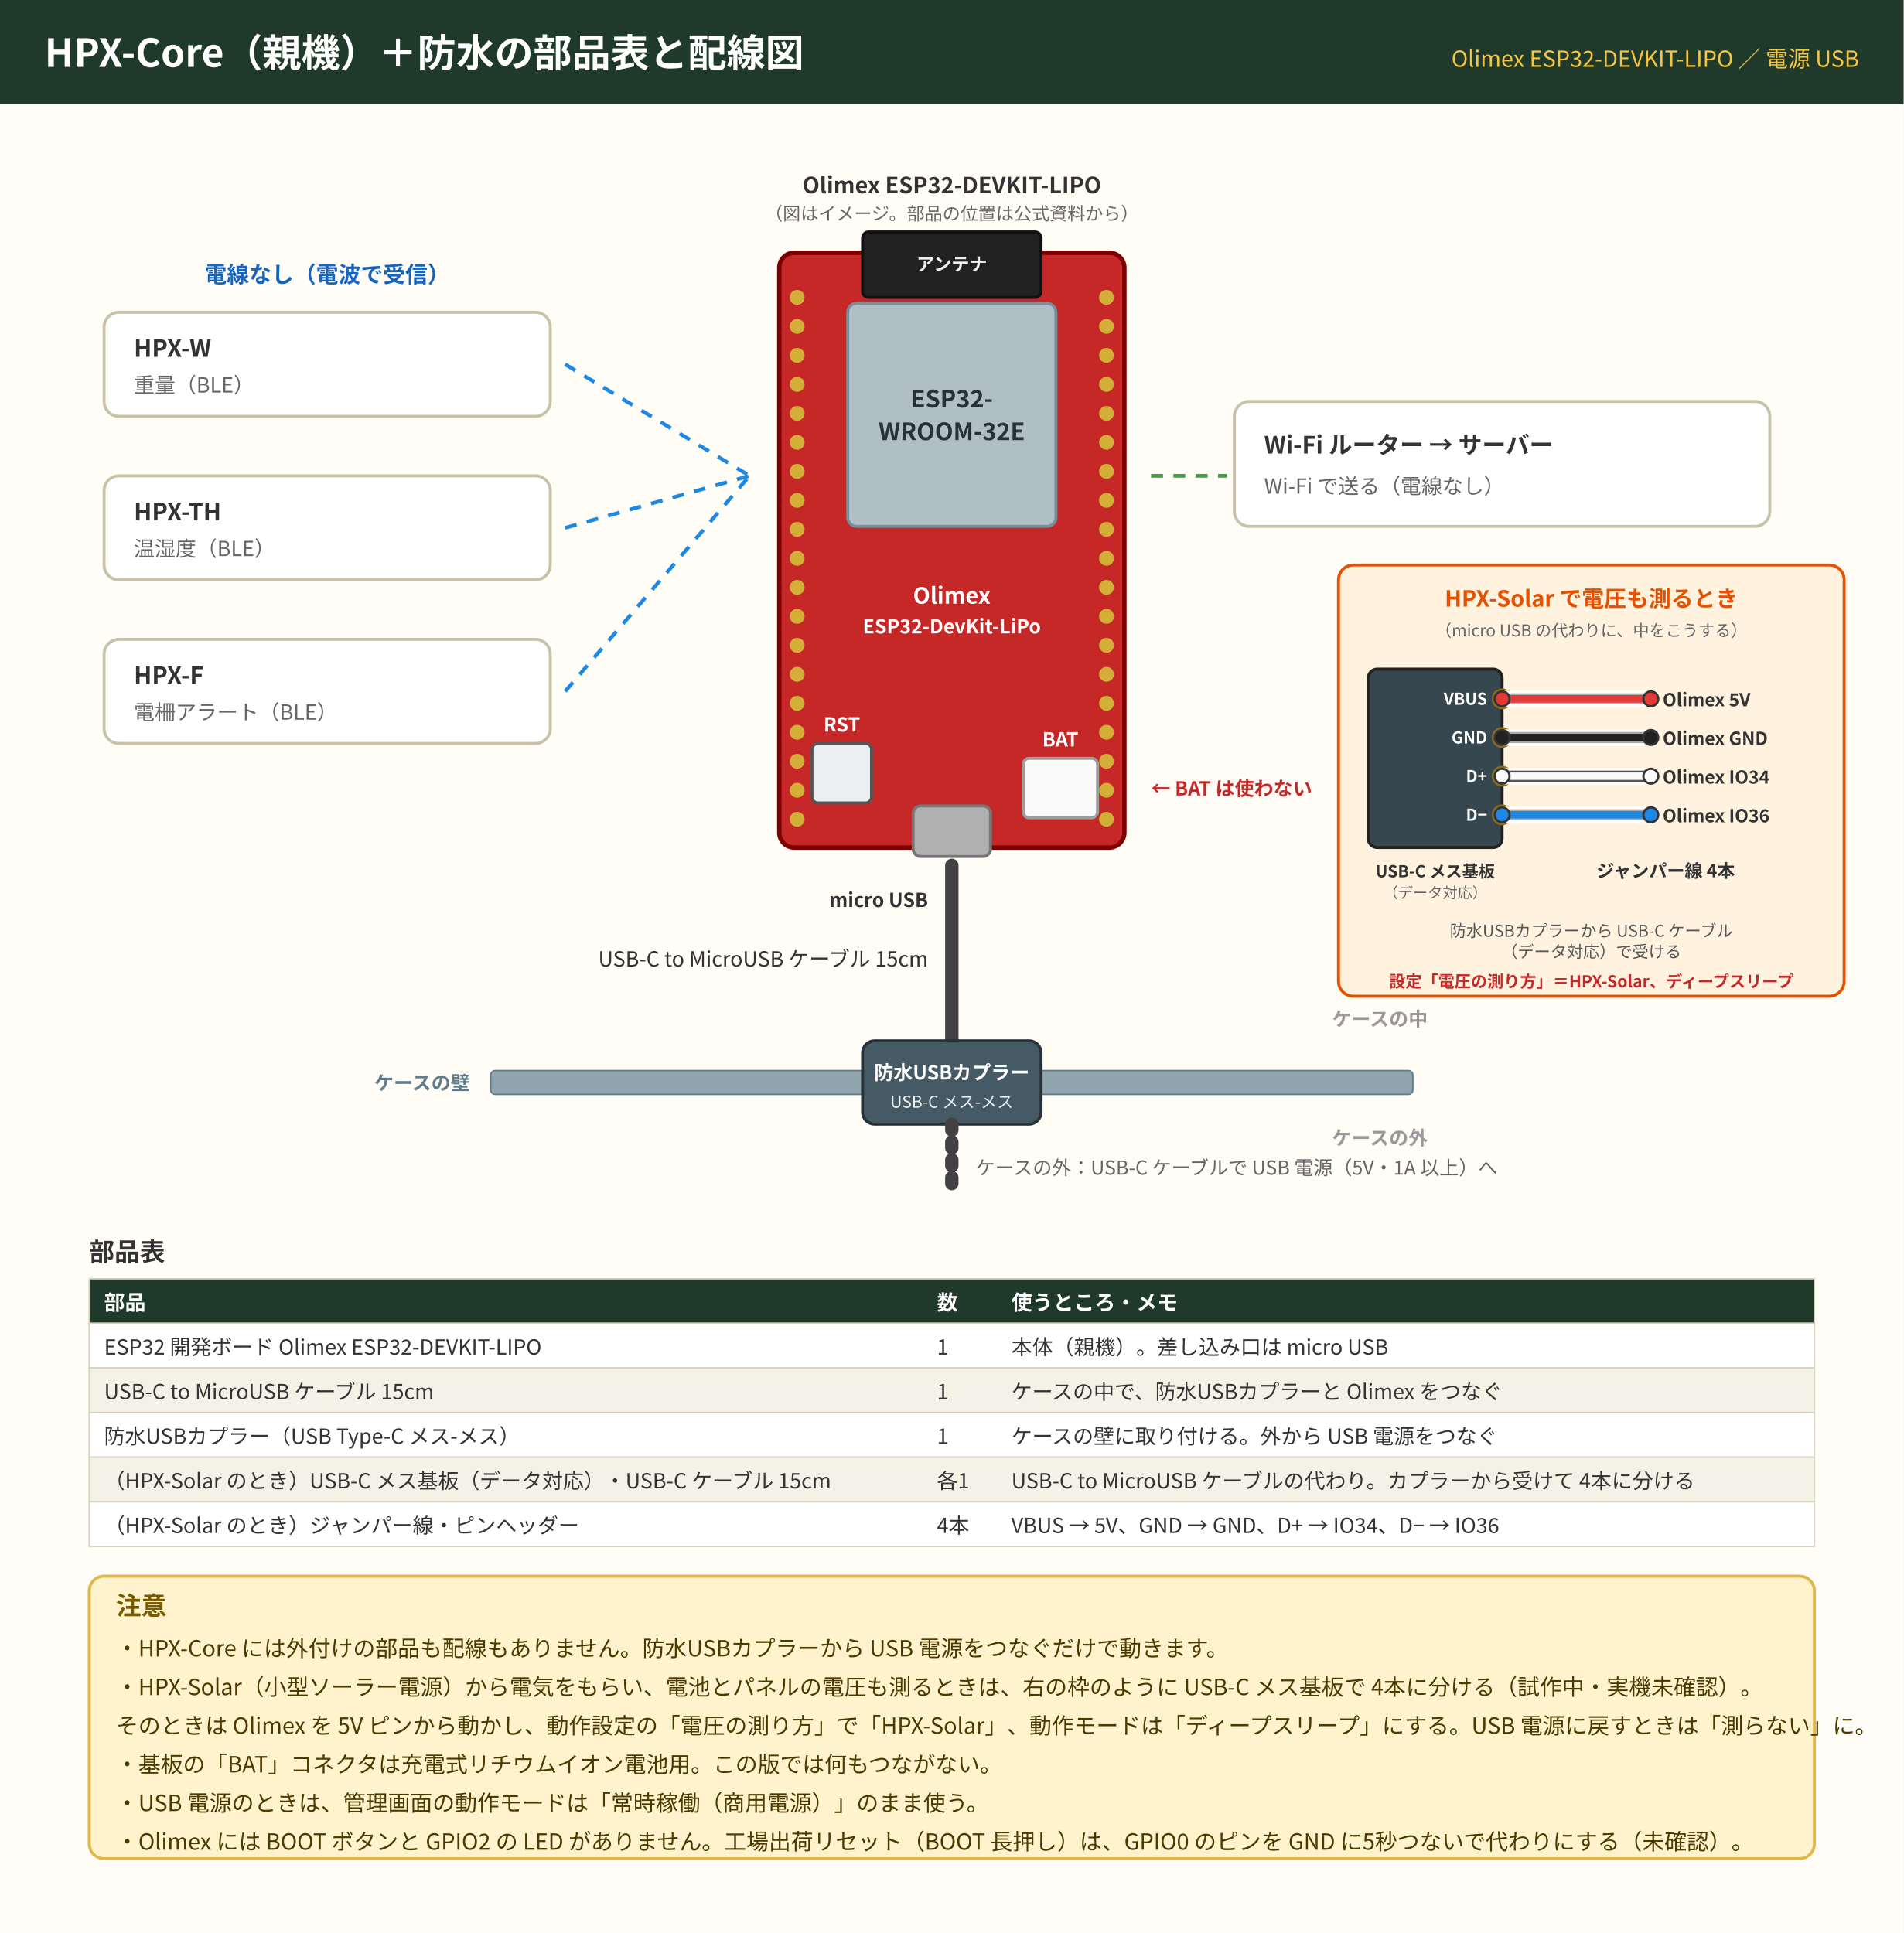
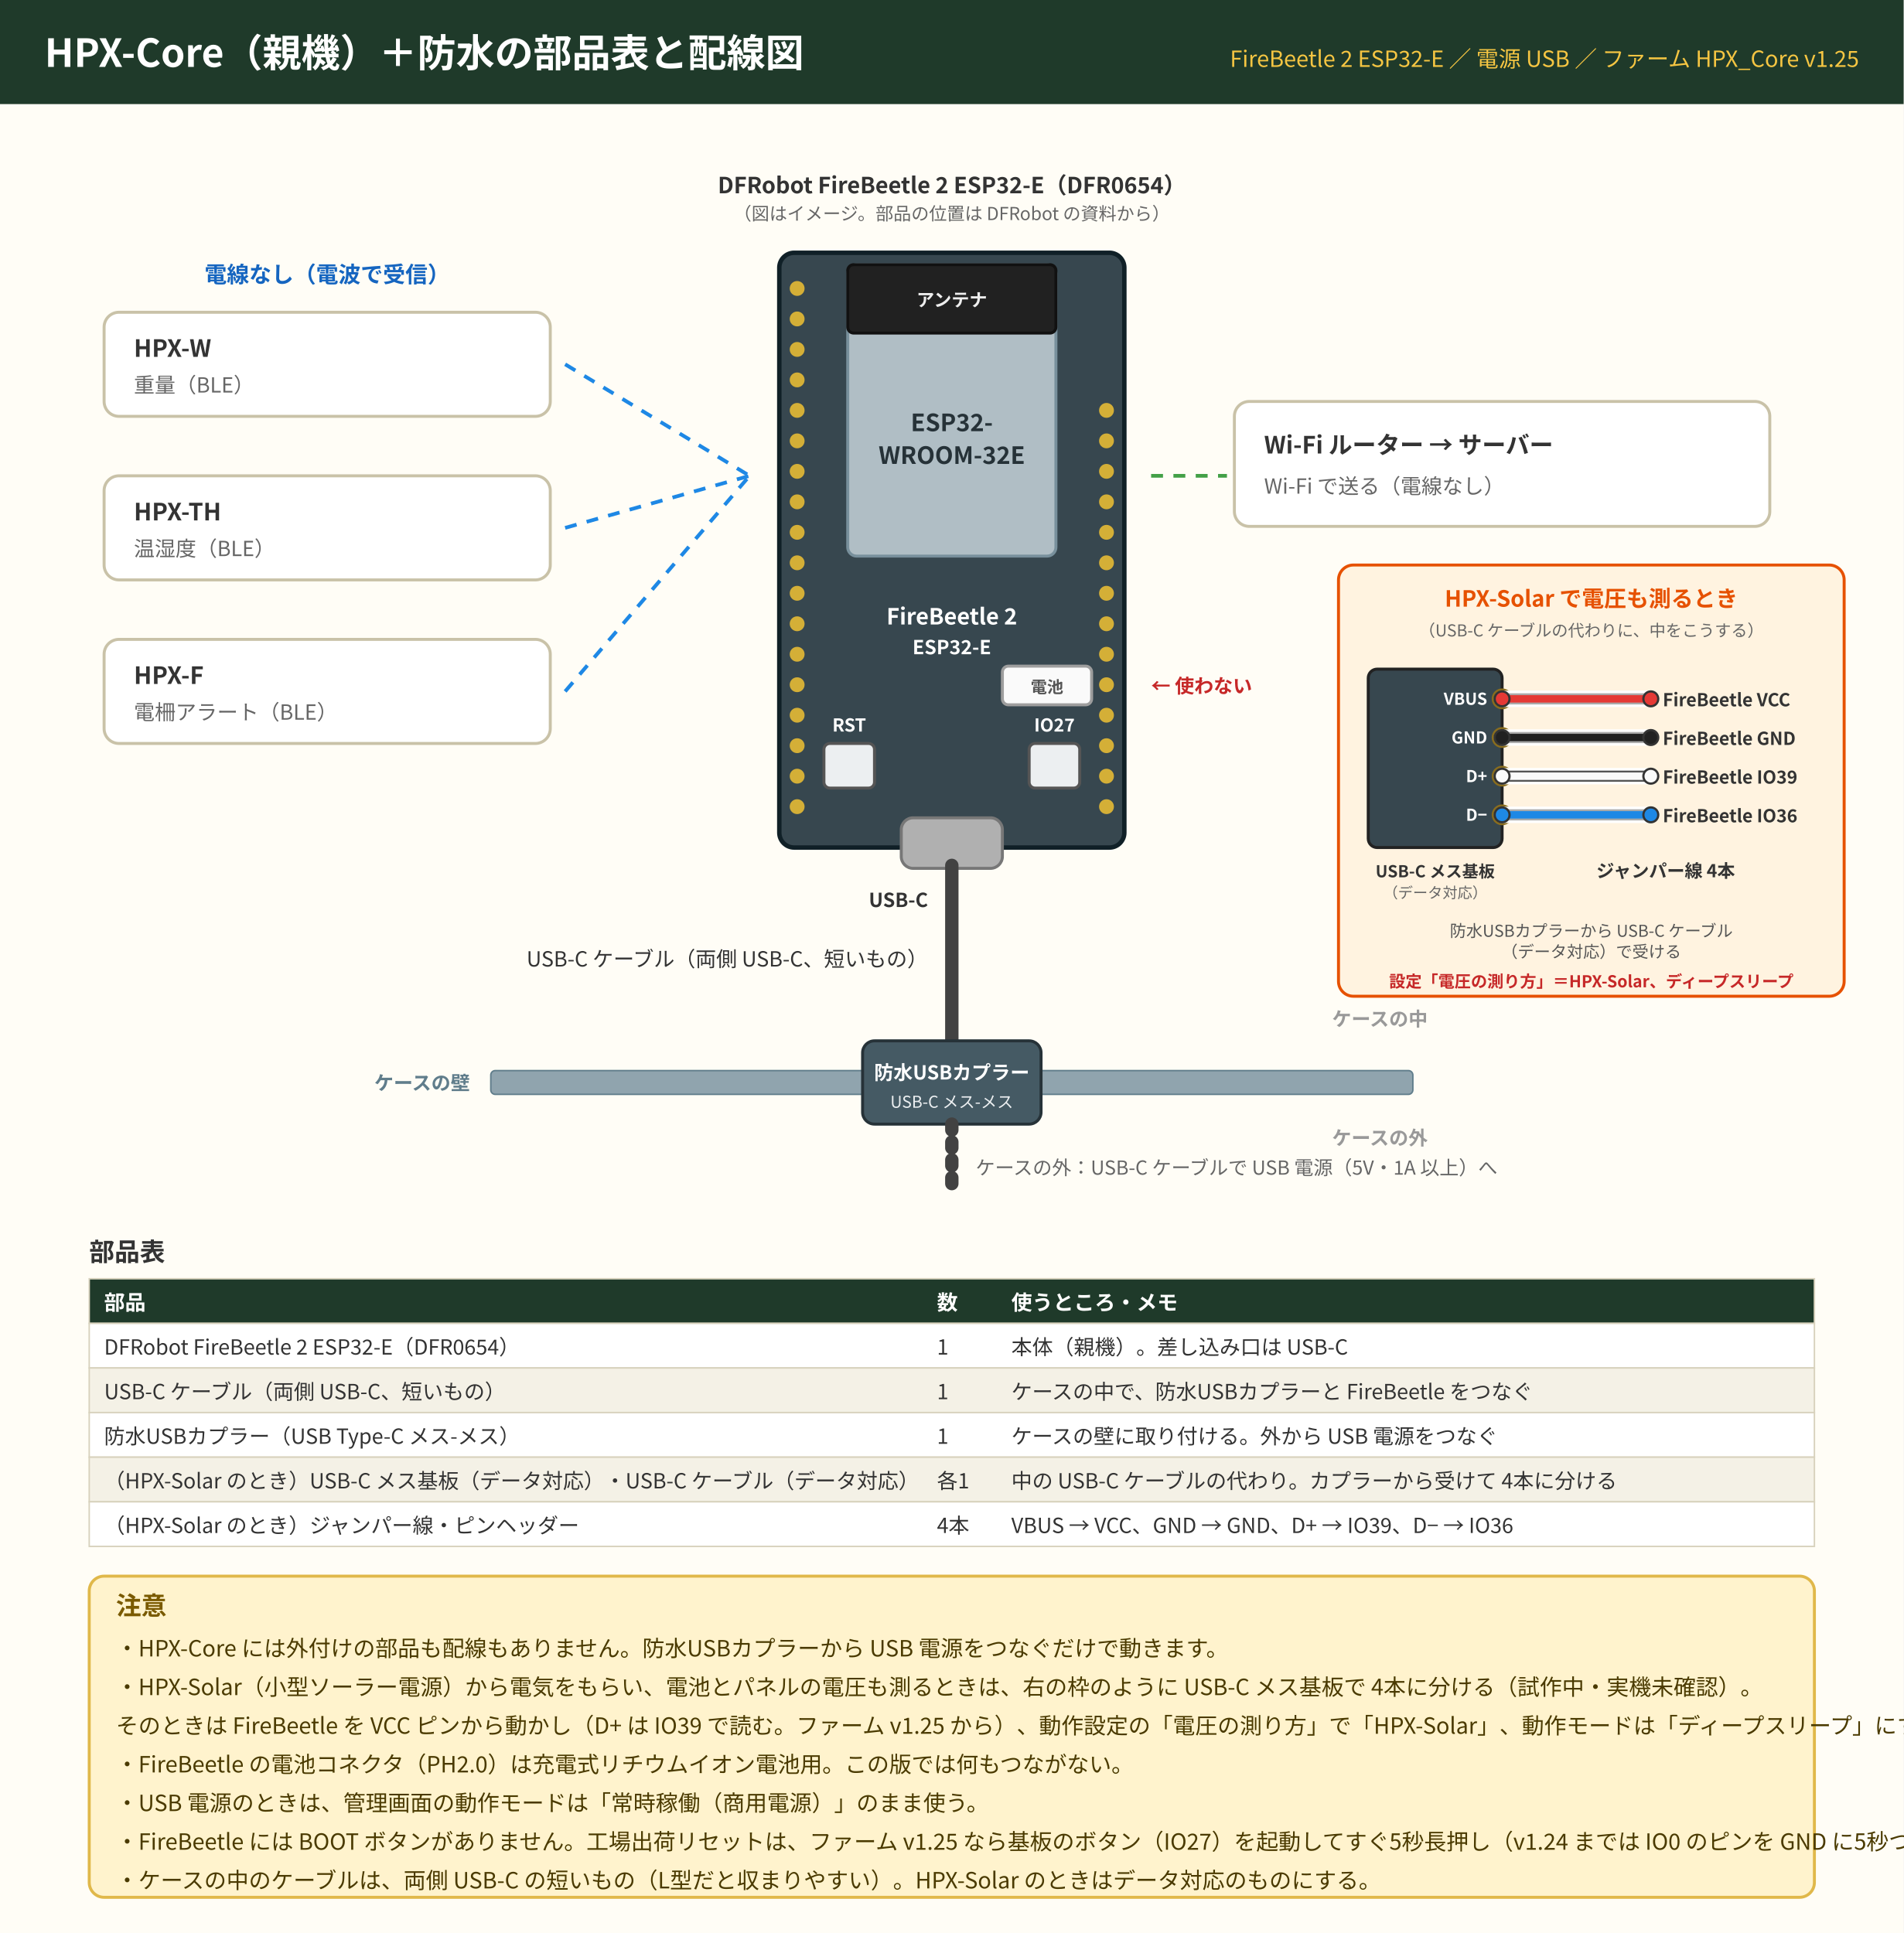
<svg xmlns="http://www.w3.org/2000/svg" width="1280" height="1300" viewBox="0 0 1280 1300">
  <rect width="100%" height="100%" fill="#fffdf6" />
  <rect x="0" y="0" width="1280" height="70" rx="0" fill="#1f3a2a" stroke="none" stroke-width="2" />
  <text x="30" y="45" font-size="26" text-anchor="start" font-weight="bold" fill="#ffffff" font-family="'Hiragino Kaku Gothic ProN','Hiragino Sans','Meiryo','Yu Gothic','Noto Sans CJK JP','IPAGothic',sans-serif">HPX-Core（親機）＋防水の部品表と配線図</text>
-   <text x="1250" y="45" font-size="15" text-anchor="end" font-weight="normal" fill="#f5c542" font-family="'Hiragino Kaku Gothic ProN','Hiragino Sans','Meiryo','Yu Gothic','Noto Sans CJK JP','IPAGothic',sans-serif">Olimex ESP32-DEVKIT-LIPO ／ 電源 USB</text>
-   <rect x="524" y="170" width="232" height="400" rx="10" fill="#c62828" stroke="#7f0000" stroke-width="3" />
-   <rect x="580" y="156" width="120" height="44" rx="4" fill="#212121" stroke="#111" stroke-width="2" />
-   <text x="640" y="182" font-size="12" text-anchor="middle" font-weight="bold" fill="#eee" font-family="'Hiragino Kaku Gothic ProN','Hiragino Sans','Meiryo','Yu Gothic','Noto Sans CJK JP','IPAGothic',sans-serif">アンテナ</text>
-   <rect x="570" y="204" width="140" height="150" rx="6" fill="#b0bec5" stroke="#78909c" stroke-width="2" />
-   <text x="640" y="274" font-size="16" text-anchor="middle" font-weight="bold" fill="#263238" font-family="'Hiragino Kaku Gothic ProN','Hiragino Sans','Meiryo','Yu Gothic','Noto Sans CJK JP','IPAGothic',sans-serif">ESP32-</text>
-   <text x="640" y="296" font-size="16" text-anchor="middle" font-weight="bold" fill="#263238" font-family="'Hiragino Kaku Gothic ProN','Hiragino Sans','Meiryo','Yu Gothic','Noto Sans CJK JP','IPAGothic',sans-serif">WROOM-32E</text>
-   <text x="640" y="406" font-size="15" text-anchor="middle" font-weight="bold" fill="#fff" font-family="'Hiragino Kaku Gothic ProN','Hiragino Sans','Meiryo','Yu Gothic','Noto Sans CJK JP','IPAGothic',sans-serif">Olimex</text>
-   <text x="640" y="426" font-size="13" text-anchor="middle" font-weight="bold" fill="#fff" font-family="'Hiragino Kaku Gothic ProN','Hiragino Sans','Meiryo','Yu Gothic','Noto Sans CJK JP','IPAGothic',sans-serif">ESP32-DevKit-LiPo</text>
-   <rect x="614" y="542" width="52" height="34" rx="5" fill="#b0b0b0" stroke="#777" stroke-width="2" />
-   <rect x="546" y="500" width="40" height="40" rx="4" fill="#eceff1" stroke="#555" stroke-width="2" />
-   <text x="566" y="492" font-size="13" text-anchor="middle" font-weight="bold" fill="#fff" font-family="'Hiragino Kaku Gothic ProN','Hiragino Sans','Meiryo','Yu Gothic','Noto Sans CJK JP','IPAGothic',sans-serif">RST</text>
-   <rect x="688" y="510" width="50" height="40" rx="4" fill="#fafafa" stroke="#9e9e9e" stroke-width="2" />
-   <text x="713" y="502" font-size="13" text-anchor="middle" font-weight="bold" fill="#fff" font-family="'Hiragino Kaku Gothic ProN','Hiragino Sans','Meiryo','Yu Gothic','Noto Sans CJK JP','IPAGothic',sans-serif">BAT</text>
-   <circle cx="536" cy="200.0" r="5" fill="#d4af37" />
-   <circle cx="744" cy="200.0" r="5" fill="#d4af37" />
-   <circle cx="536" cy="219.5" r="5" fill="#d4af37" />
-   <circle cx="744" cy="219.5" r="5" fill="#d4af37" />
-   <circle cx="536" cy="239.0" r="5" fill="#d4af37" />
-   <circle cx="744" cy="239.0" r="5" fill="#d4af37" />
-   <circle cx="536" cy="258.5" r="5" fill="#d4af37" />
-   <circle cx="744" cy="258.5" r="5" fill="#d4af37" />
-   <circle cx="536" cy="278.0" r="5" fill="#d4af37" />
-   <circle cx="744" cy="278.0" r="5" fill="#d4af37" />
-   <circle cx="536" cy="297.5" r="5" fill="#d4af37" />
-   <circle cx="744" cy="297.5" r="5" fill="#d4af37" />
+   <text x="1250" y="45" font-size="15" text-anchor="end" font-weight="normal" fill="#f5c542" font-family="'Hiragino Kaku Gothic ProN','Hiragino Sans','Meiryo','Yu Gothic','Noto Sans CJK JP','IPAGothic',sans-serif">FireBeetle 2 ESP32-E ／ 電源 USB ／ ファーム HPX_Core v1.25</text>
+   <rect x="524" y="170" width="232" height="400" rx="10" fill="#37474f" stroke="#102027" stroke-width="3" />
+   <rect x="570" y="178" width="140" height="196" rx="6" fill="#b0bec5" stroke="#78909c" stroke-width="2" />
+   <rect x="570" y="178" width="140" height="46" rx="4" fill="#212121" stroke="#111" stroke-width="2" />
+   <text x="640" y="206" font-size="12" text-anchor="middle" font-weight="bold" fill="#eee" font-family="'Hiragino Kaku Gothic ProN','Hiragino Sans','Meiryo','Yu Gothic','Noto Sans CJK JP','IPAGothic',sans-serif">アンテナ</text>
+   <text x="640" y="290" font-size="16" text-anchor="middle" font-weight="bold" fill="#263238" font-family="'Hiragino Kaku Gothic ProN','Hiragino Sans','Meiryo','Yu Gothic','Noto Sans CJK JP','IPAGothic',sans-serif">ESP32-</text>
+   <text x="640" y="312" font-size="16" text-anchor="middle" font-weight="bold" fill="#263238" font-family="'Hiragino Kaku Gothic ProN','Hiragino Sans','Meiryo','Yu Gothic','Noto Sans CJK JP','IPAGothic',sans-serif">WROOM-32E</text>
+   <text x="640" y="420" font-size="15" text-anchor="middle" font-weight="bold" fill="#fff" font-family="'Hiragino Kaku Gothic ProN','Hiragino Sans','Meiryo','Yu Gothic','Noto Sans CJK JP','IPAGothic',sans-serif">FireBeetle 2</text>
+   <text x="640" y="440" font-size="13" text-anchor="middle" font-weight="bold" fill="#fff" font-family="'Hiragino Kaku Gothic ProN','Hiragino Sans','Meiryo','Yu Gothic','Noto Sans CJK JP','IPAGothic',sans-serif">ESP32-E</text>
+   <rect x="606" y="550" width="68" height="34" rx="8" fill="#b0b0b0" stroke="#777" stroke-width="2" />
+   <rect x="554" y="500" width="34" height="30" rx="4" fill="#eceff1" stroke="#555" stroke-width="2" />
+   <text x="571" y="492" font-size="12" text-anchor="middle" font-weight="bold" fill="#fff" font-family="'Hiragino Kaku Gothic ProN','Hiragino Sans','Meiryo','Yu Gothic','Noto Sans CJK JP','IPAGothic',sans-serif">RST</text>
+   <rect x="692" y="500" width="34" height="30" rx="4" fill="#eceff1" stroke="#555" stroke-width="2" />
+   <text x="709" y="492" font-size="12" text-anchor="middle" font-weight="bold" fill="#fff" font-family="'Hiragino Kaku Gothic ProN','Hiragino Sans','Meiryo','Yu Gothic','Noto Sans CJK JP','IPAGothic',sans-serif">IO27</text>
+   <rect x="674" y="448" width="60" height="26" rx="4" fill="#fafafa" stroke="#9e9e9e" stroke-width="2" />
+   <text x="704" y="466" font-size="11" text-anchor="middle" font-weight="bold" fill="#555" font-family="'Hiragino Kaku Gothic ProN','Hiragino Sans','Meiryo','Yu Gothic','Noto Sans CJK JP','IPAGothic',sans-serif">電池</text>
+   <circle cx="536" cy="194.0" r="5" fill="#d4af37" />
+   <circle cx="536" cy="214.5" r="5" fill="#d4af37" />
+   <circle cx="536" cy="235.0" r="5" fill="#d4af37" />
+   <circle cx="536" cy="255.5" r="5" fill="#d4af37" />
+   <circle cx="536" cy="276.0" r="5" fill="#d4af37" />
+   <circle cx="536" cy="296.5" r="5" fill="#d4af37" />
  <circle cx="536" cy="317.0" r="5" fill="#d4af37" />
+   <circle cx="536" cy="337.5" r="5" fill="#d4af37" />
+   <circle cx="536" cy="358.0" r="5" fill="#d4af37" />
+   <circle cx="536" cy="378.5" r="5" fill="#d4af37" />
+   <circle cx="536" cy="399.0" r="5" fill="#d4af37" />
+   <circle cx="536" cy="419.5" r="5" fill="#d4af37" />
+   <circle cx="536" cy="440.0" r="5" fill="#d4af37" />
+   <circle cx="536" cy="460.5" r="5" fill="#d4af37" />
+   <circle cx="536" cy="481.0" r="5" fill="#d4af37" />
+   <circle cx="536" cy="501.5" r="5" fill="#d4af37" />
+   <circle cx="536" cy="522.0" r="5" fill="#d4af37" />
+   <circle cx="536" cy="542.5" r="5" fill="#d4af37" />
+   <circle cx="744" cy="276.0" r="5" fill="#d4af37" />
+   <circle cx="744" cy="296.5" r="5" fill="#d4af37" />
  <circle cx="744" cy="317.0" r="5" fill="#d4af37" />
-   <circle cx="536" cy="336.5" r="5" fill="#d4af37" />
-   <circle cx="744" cy="336.5" r="5" fill="#d4af37" />
-   <circle cx="536" cy="356.0" r="5" fill="#d4af37" />
-   <circle cx="744" cy="356.0" r="5" fill="#d4af37" />
-   <circle cx="536" cy="375.5" r="5" fill="#d4af37" />
-   <circle cx="744" cy="375.5" r="5" fill="#d4af37" />
-   <circle cx="536" cy="395.0" r="5" fill="#d4af37" />
-   <circle cx="744" cy="395.0" r="5" fill="#d4af37" />
-   <circle cx="536" cy="414.5" r="5" fill="#d4af37" />
-   <circle cx="744" cy="414.5" r="5" fill="#d4af37" />
-   <circle cx="536" cy="434.0" r="5" fill="#d4af37" />
-   <circle cx="744" cy="434.0" r="5" fill="#d4af37" />
-   <circle cx="536" cy="453.5" r="5" fill="#d4af37" />
-   <circle cx="744" cy="453.5" r="5" fill="#d4af37" />
-   <circle cx="536" cy="473.0" r="5" fill="#d4af37" />
-   <circle cx="744" cy="473.0" r="5" fill="#d4af37" />
-   <circle cx="536" cy="492.5" r="5" fill="#d4af37" />
-   <circle cx="744" cy="492.5" r="5" fill="#d4af37" />
-   <circle cx="536" cy="512.0" r="5" fill="#d4af37" />
-   <circle cx="744" cy="512.0" r="5" fill="#d4af37" />
-   <circle cx="536" cy="531.5" r="5" fill="#d4af37" />
-   <circle cx="744" cy="531.5" r="5" fill="#d4af37" />
-   <circle cx="536" cy="551.0" r="5" fill="#d4af37" />
-   <circle cx="744" cy="551.0" r="5" fill="#d4af37" />
-   <text x="640" y="130" font-size="15" text-anchor="middle" font-weight="bold" fill="#333" font-family="'Hiragino Kaku Gothic ProN','Hiragino Sans','Meiryo','Yu Gothic','Noto Sans CJK JP','IPAGothic',sans-serif">Olimex ESP32-DEVKIT-LIPO</text>
-   <text x="640" y="148" font-size="12" text-anchor="middle" font-weight="normal" fill="#666" font-family="'Hiragino Kaku Gothic ProN','Hiragino Sans','Meiryo','Yu Gothic','Noto Sans CJK JP','IPAGothic',sans-serif">（図はイメージ。部品の位置は公式資料から）</text>
-   <text x="774" y="535" font-size="13" text-anchor="start" font-weight="bold" fill="#c62828" font-family="'Hiragino Kaku Gothic ProN','Hiragino Sans','Meiryo','Yu Gothic','Noto Sans CJK JP','IPAGothic',sans-serif">← BAT は使わない</text>
-   <text x="624" y="610" font-size="13" text-anchor="end" font-weight="bold" fill="#333" font-family="'Hiragino Kaku Gothic ProN','Hiragino Sans','Meiryo','Yu Gothic','Noto Sans CJK JP','IPAGothic',sans-serif">micro USB</text>
+   <circle cx="744" cy="337.5" r="5" fill="#d4af37" />
+   <circle cx="744" cy="358.0" r="5" fill="#d4af37" />
+   <circle cx="744" cy="378.5" r="5" fill="#d4af37" />
+   <circle cx="744" cy="399.0" r="5" fill="#d4af37" />
+   <circle cx="744" cy="419.5" r="5" fill="#d4af37" />
+   <circle cx="744" cy="440.0" r="5" fill="#d4af37" />
+   <circle cx="744" cy="460.5" r="5" fill="#d4af37" />
+   <circle cx="744" cy="481.0" r="5" fill="#d4af37" />
+   <circle cx="744" cy="501.5" r="5" fill="#d4af37" />
+   <circle cx="744" cy="522.0" r="5" fill="#d4af37" />
+   <circle cx="744" cy="542.5" r="5" fill="#d4af37" />
+   <text x="640" y="130" font-size="15" text-anchor="middle" font-weight="bold" fill="#333" font-family="'Hiragino Kaku Gothic ProN','Hiragino Sans','Meiryo','Yu Gothic','Noto Sans CJK JP','IPAGothic',sans-serif">DFRobot FireBeetle 2 ESP32-E（DFR0654）</text>
+   <text x="640" y="148" font-size="12" text-anchor="middle" font-weight="normal" fill="#666" font-family="'Hiragino Kaku Gothic ProN','Hiragino Sans','Meiryo','Yu Gothic','Noto Sans CJK JP','IPAGothic',sans-serif">（図はイメージ。部品の位置は DFRobot の資料から）</text>
+   <text x="774" y="466" font-size="13" text-anchor="start" font-weight="bold" fill="#c62828" font-family="'Hiragino Kaku Gothic ProN','Hiragino Sans','Meiryo','Yu Gothic','Noto Sans CJK JP','IPAGothic',sans-serif">← 使わない</text>
+   <text x="624" y="610" font-size="13" text-anchor="end" font-weight="bold" fill="#333" font-family="'Hiragino Kaku Gothic ProN','Hiragino Sans','Meiryo','Yu Gothic','Noto Sans CJK JP','IPAGothic',sans-serif">USB-C</text>
  <path d="M640,582 L640,700" stroke="#424242" stroke-width="9" stroke-linecap="round" />
-   <text x="624" y="650" font-size="14" text-anchor="end" font-weight="normal" fill="#333" font-family="'Hiragino Kaku Gothic ProN','Hiragino Sans','Meiryo','Yu Gothic','Noto Sans CJK JP','IPAGothic',sans-serif">USB-C to MicroUSB ケーブル 15cm</text>
+   <text x="624" y="650" font-size="14" text-anchor="end" font-weight="normal" fill="#333" font-family="'Hiragino Kaku Gothic ProN','Hiragino Sans','Meiryo','Yu Gothic','Noto Sans CJK JP','IPAGothic',sans-serif">USB-C ケーブル（両側 USB-C、短いもの）</text>
  <rect x="330" y="720" width="620" height="16" rx="3" fill="#90a4ae" stroke="#607d8b" stroke-width="1" />
  <text x="316" y="733" font-size="13" text-anchor="end" font-weight="bold" fill="#607d8b" font-family="'Hiragino Kaku Gothic ProN','Hiragino Sans','Meiryo','Yu Gothic','Noto Sans CJK JP','IPAGothic',sans-serif">ケースの壁</text>
  <rect x="580" y="700" width="120" height="56" rx="8" fill="#455a64" stroke="#263238" stroke-width="2" />
  <text x="640" y="726" font-size="13" text-anchor="middle" font-weight="bold" fill="#fff" font-family="'Hiragino Kaku Gothic ProN','Hiragino Sans','Meiryo','Yu Gothic','Noto Sans CJK JP','IPAGothic',sans-serif">防水USBカプラー</text>
  <text x="640" y="745" font-size="11" text-anchor="middle" font-weight="normal" fill="#eceff1" font-family="'Hiragino Kaku Gothic ProN','Hiragino Sans','Meiryo','Yu Gothic','Noto Sans CJK JP','IPAGothic',sans-serif">USB-C メス-メス</text>
  <path d="M640,756 L640,800" stroke="#424242" stroke-width="9" stroke-linecap="round" stroke-dasharray="4 8" />
  <text x="656" y="790" font-size="13" text-anchor="start" font-weight="normal" fill="#666" font-family="'Hiragino Kaku Gothic ProN','Hiragino Sans','Meiryo','Yu Gothic','Noto Sans CJK JP','IPAGothic',sans-serif">ケースの外：USB-C ケーブルで USB 電源（5V・1A 以上）へ</text>
  <text x="960" y="690" font-size="13" text-anchor="end" font-weight="bold" fill="#999" font-family="'Hiragino Kaku Gothic ProN','Hiragino Sans','Meiryo','Yu Gothic','Noto Sans CJK JP','IPAGothic',sans-serif">ケースの中</text>
  <text x="960" y="770" font-size="13" text-anchor="end" font-weight="bold" fill="#999" font-family="'Hiragino Kaku Gothic ProN','Hiragino Sans','Meiryo','Yu Gothic','Noto Sans CJK JP','IPAGothic',sans-serif">ケースの外</text>
  <rect x="70" y="210" width="300" height="70" rx="10" fill="#ffffff" stroke="#c9c2a8" stroke-width="2" />
  <text x="90" y="240" font-size="16" text-anchor="start" font-weight="bold" fill="#333" font-family="'Hiragino Kaku Gothic ProN','Hiragino Sans','Meiryo','Yu Gothic','Noto Sans CJK JP','IPAGothic',sans-serif">HPX-W</text>
  <text x="90" y="264" font-size="14" text-anchor="start" font-weight="normal" fill="#666" font-family="'Hiragino Kaku Gothic ProN','Hiragino Sans','Meiryo','Yu Gothic','Noto Sans CJK JP','IPAGothic',sans-serif">重量（BLE）</text>
  <path d="M380,245 L504,320" stroke="#1e88e5" stroke-width="2.5" stroke-dasharray="8 7" fill="none" />
  <rect x="70" y="320" width="300" height="70" rx="10" fill="#ffffff" stroke="#c9c2a8" stroke-width="2" />
  <text x="90" y="350" font-size="16" text-anchor="start" font-weight="bold" fill="#333" font-family="'Hiragino Kaku Gothic ProN','Hiragino Sans','Meiryo','Yu Gothic','Noto Sans CJK JP','IPAGothic',sans-serif">HPX-TH</text>
  <text x="90" y="374" font-size="14" text-anchor="start" font-weight="normal" fill="#666" font-family="'Hiragino Kaku Gothic ProN','Hiragino Sans','Meiryo','Yu Gothic','Noto Sans CJK JP','IPAGothic',sans-serif">温湿度（BLE）</text>
  <path d="M380,355 L504,320" stroke="#1e88e5" stroke-width="2.5" stroke-dasharray="8 7" fill="none" />
  <rect x="70" y="430" width="300" height="70" rx="10" fill="#ffffff" stroke="#c9c2a8" stroke-width="2" />
  <text x="90" y="460" font-size="16" text-anchor="start" font-weight="bold" fill="#333" font-family="'Hiragino Kaku Gothic ProN','Hiragino Sans','Meiryo','Yu Gothic','Noto Sans CJK JP','IPAGothic',sans-serif">HPX-F</text>
  <text x="90" y="484" font-size="14" text-anchor="start" font-weight="normal" fill="#666" font-family="'Hiragino Kaku Gothic ProN','Hiragino Sans','Meiryo','Yu Gothic','Noto Sans CJK JP','IPAGothic',sans-serif">電柵アラート（BLE）</text>
  <path d="M380,465 L504,320" stroke="#1e88e5" stroke-width="2.5" stroke-dasharray="8 7" fill="none" />
  <text x="220" y="190" font-size="15" text-anchor="middle" font-weight="bold" fill="#1565c0" font-family="'Hiragino Kaku Gothic ProN','Hiragino Sans','Meiryo','Yu Gothic','Noto Sans CJK JP','IPAGothic',sans-serif">電線なし（電波で受信）</text>
  <rect x="830" y="270" width="360" height="84" rx="10" fill="#ffffff" stroke="#c9c2a8" stroke-width="2" />
  <text x="850" y="305" font-size="16" text-anchor="start" font-weight="bold" fill="#333" font-family="'Hiragino Kaku Gothic ProN','Hiragino Sans','Meiryo','Yu Gothic','Noto Sans CJK JP','IPAGothic',sans-serif">Wi-Fi ルーター → サーバー</text>
  <text x="850" y="332" font-size="14" text-anchor="start" font-weight="normal" fill="#666" font-family="'Hiragino Kaku Gothic ProN','Hiragino Sans','Meiryo','Yu Gothic','Noto Sans CJK JP','IPAGothic',sans-serif">Wi-Fi で送る（電線なし）</text>
  <path d="M774,320 L825,320" stroke="#43a047" stroke-width="2.5" stroke-dasharray="8 7" fill="none" />
  <rect x="900" y="380" width="340" height="290" rx="10" fill="#fff3e0" stroke="#e65100" stroke-width="2" />
  <text x="1070" y="408" font-size="15" text-anchor="middle" font-weight="bold" fill="#e65100" font-family="'Hiragino Kaku Gothic ProN','Hiragino Sans','Meiryo','Yu Gothic','Noto Sans CJK JP','IPAGothic',sans-serif">HPX-Solar で電圧も測るとき</text>
-   <text x="1070" y="428" font-size="11" text-anchor="middle" font-weight="normal" fill="#666" font-family="'Hiragino Kaku Gothic ProN','Hiragino Sans','Meiryo','Yu Gothic','Noto Sans CJK JP','IPAGothic',sans-serif">（micro USB の代わりに、中をこうする）</text>
+   <text x="1070" y="428" font-size="11" text-anchor="middle" font-weight="normal" fill="#666" font-family="'Hiragino Kaku Gothic ProN','Hiragino Sans','Meiryo','Yu Gothic','Noto Sans CJK JP','IPAGothic',sans-serif">（USB-C ケーブルの代わりに、中をこうする）</text>
  <rect x="920" y="450" width="90" height="120" rx="6" fill="#37474f" stroke="#222" stroke-width="2" />
  <text x="965" y="590" font-size="11" text-anchor="middle" font-weight="bold" fill="#333" font-family="'Hiragino Kaku Gothic ProN','Hiragino Sans','Meiryo','Yu Gothic','Noto Sans CJK JP','IPAGothic',sans-serif">USB-C メス基板</text>
  <text x="965" y="604" font-size="10" text-anchor="middle" font-weight="normal" fill="#666" font-family="'Hiragino Kaku Gothic ProN','Hiragino Sans','Meiryo','Yu Gothic','Noto Sans CJK JP','IPAGothic',sans-serif">（データ対応）</text>
  <text x="1070" y="630" font-size="11" text-anchor="middle" font-weight="normal" fill="#555" font-family="'Hiragino Kaku Gothic ProN','Hiragino Sans','Meiryo','Yu Gothic','Noto Sans CJK JP','IPAGothic',sans-serif">防水USBカプラーから USB-C ケーブル</text>
  <text x="1070" y="644" font-size="11" text-anchor="middle" font-weight="normal" fill="#555" font-family="'Hiragino Kaku Gothic ProN','Hiragino Sans','Meiryo','Yu Gothic','Noto Sans CJK JP','IPAGothic',sans-serif">（データ対応）で受ける</text>
  <circle cx="1010" cy="470" r="6" fill="#d4af37" stroke="#8a6d1d" stroke-width="2" />
  <text x="1000" y="474" font-size="11" text-anchor="end" font-weight="bold" fill="#fff" font-family="'Hiragino Kaku Gothic ProN','Hiragino Sans','Meiryo','Yu Gothic','Noto Sans CJK JP','IPAGothic',sans-serif">VBUS</text>
  <path d="M1010,470 L1110,470" fill="none" stroke="#ffffff" stroke-width="11" stroke-linejoin="round" stroke-linecap="round" />
  <path d="M1010,470 L1110,470" fill="none" stroke="#00000055" stroke-width="7.5" stroke-linejoin="round" stroke-linecap="round" />
  <path d="M1010,470 L1110,470" fill="none" stroke="#e53935" stroke-width="5" stroke-linejoin="round" stroke-linecap="round" />
-   <text x="1118" y="475" font-size="12" text-anchor="start" font-weight="bold" fill="#333" font-family="'Hiragino Kaku Gothic ProN','Hiragino Sans','Meiryo','Yu Gothic','Noto Sans CJK JP','IPAGothic',sans-serif">Olimex 5V</text>
+   <text x="1118" y="475" font-size="12" text-anchor="start" font-weight="bold" fill="#333" font-family="'Hiragino Kaku Gothic ProN','Hiragino Sans','Meiryo','Yu Gothic','Noto Sans CJK JP','IPAGothic',sans-serif">FireBeetle VCC</text>
  <circle cx="1010" cy="496" r="6" fill="#d4af37" stroke="#8a6d1d" stroke-width="2" />
  <text x="1000" y="500" font-size="11" text-anchor="end" font-weight="bold" fill="#fff" font-family="'Hiragino Kaku Gothic ProN','Hiragino Sans','Meiryo','Yu Gothic','Noto Sans CJK JP','IPAGothic',sans-serif">GND</text>
  <path d="M1010,496 L1110,496" fill="none" stroke="#ffffff" stroke-width="11" stroke-linejoin="round" stroke-linecap="round" />
  <path d="M1010,496 L1110,496" fill="none" stroke="#00000055" stroke-width="7.5" stroke-linejoin="round" stroke-linecap="round" />
  <path d="M1010,496 L1110,496" fill="none" stroke="#212121" stroke-width="5" stroke-linejoin="round" stroke-linecap="round" />
-   <text x="1118" y="501" font-size="12" text-anchor="start" font-weight="bold" fill="#333" font-family="'Hiragino Kaku Gothic ProN','Hiragino Sans','Meiryo','Yu Gothic','Noto Sans CJK JP','IPAGothic',sans-serif">Olimex GND</text>
+   <text x="1118" y="501" font-size="12" text-anchor="start" font-weight="bold" fill="#333" font-family="'Hiragino Kaku Gothic ProN','Hiragino Sans','Meiryo','Yu Gothic','Noto Sans CJK JP','IPAGothic',sans-serif">FireBeetle GND</text>
  <circle cx="1010" cy="522" r="6" fill="#d4af37" stroke="#8a6d1d" stroke-width="2" />
  <text x="1000" y="526" font-size="11" text-anchor="end" font-weight="bold" fill="#fff" font-family="'Hiragino Kaku Gothic ProN','Hiragino Sans','Meiryo','Yu Gothic','Noto Sans CJK JP','IPAGothic',sans-serif">D+</text>
  <path d="M1010,522 L1110,522" fill="none" stroke="#ffffff" stroke-width="11" stroke-linejoin="round" stroke-linecap="round" />
  <path d="M1010,522 L1110,522" fill="none" stroke="#555" stroke-width="7.5" stroke-linejoin="round" stroke-linecap="round" />
  <path d="M1010,522 L1110,522" fill="none" stroke="#fafafa" stroke-width="5" stroke-linejoin="round" stroke-linecap="round" />
-   <text x="1118" y="527" font-size="12" text-anchor="start" font-weight="bold" fill="#333" font-family="'Hiragino Kaku Gothic ProN','Hiragino Sans','Meiryo','Yu Gothic','Noto Sans CJK JP','IPAGothic',sans-serif">Olimex IO34</text>
+   <text x="1118" y="527" font-size="12" text-anchor="start" font-weight="bold" fill="#333" font-family="'Hiragino Kaku Gothic ProN','Hiragino Sans','Meiryo','Yu Gothic','Noto Sans CJK JP','IPAGothic',sans-serif">FireBeetle IO39</text>
  <circle cx="1010" cy="548" r="6" fill="#d4af37" stroke="#8a6d1d" stroke-width="2" />
  <text x="1000" y="552" font-size="11" text-anchor="end" font-weight="bold" fill="#fff" font-family="'Hiragino Kaku Gothic ProN','Hiragino Sans','Meiryo','Yu Gothic','Noto Sans CJK JP','IPAGothic',sans-serif">D−</text>
  <path d="M1010,548 L1110,548" fill="none" stroke="#ffffff" stroke-width="11" stroke-linejoin="round" stroke-linecap="round" />
  <path d="M1010,548 L1110,548" fill="none" stroke="#00000055" stroke-width="7.5" stroke-linejoin="round" stroke-linecap="round" />
  <path d="M1010,548 L1110,548" fill="none" stroke="#1e88e5" stroke-width="5" stroke-linejoin="round" stroke-linecap="round" />
-   <text x="1118" y="553" font-size="12" text-anchor="start" font-weight="bold" fill="#333" font-family="'Hiragino Kaku Gothic ProN','Hiragino Sans','Meiryo','Yu Gothic','Noto Sans CJK JP','IPAGothic',sans-serif">Olimex IO36</text>
+   <text x="1118" y="553" font-size="12" text-anchor="start" font-weight="bold" fill="#333" font-family="'Hiragino Kaku Gothic ProN','Hiragino Sans','Meiryo','Yu Gothic','Noto Sans CJK JP','IPAGothic',sans-serif">FireBeetle IO36</text>
  <text x="1120" y="590" font-size="12" text-anchor="middle" font-weight="bold" fill="#333" font-family="'Hiragino Kaku Gothic ProN','Hiragino Sans','Meiryo','Yu Gothic','Noto Sans CJK JP','IPAGothic',sans-serif">ジャンパー線 4本</text>
  <text x="1070" y="664" font-size="11" text-anchor="middle" font-weight="bold" fill="#c62828" font-family="'Hiragino Kaku Gothic ProN','Hiragino Sans','Meiryo','Yu Gothic','Noto Sans CJK JP','IPAGothic',sans-serif">設定「電圧の測り方」＝HPX-Solar、ディープスリープ</text>
  <text x="60" y="848" font-size="17" text-anchor="start" font-weight="bold" fill="#333" font-family="'Hiragino Kaku Gothic ProN','Hiragino Sans','Meiryo','Yu Gothic','Noto Sans CJK JP','IPAGothic',sans-serif">部品表</text>
  <rect x="60" y="860" width="1160" height="30" rx="0" fill="#1f3a2a" stroke="#d8d2bd" stroke-width="1" />
  <text x="70" y="881" font-size="14" text-anchor="start" font-weight="bold" fill="#fff" font-family="'Hiragino Kaku Gothic ProN','Hiragino Sans','Meiryo','Yu Gothic','Noto Sans CJK JP','IPAGothic',sans-serif">部品</text>
  <text x="630" y="881" font-size="14" text-anchor="start" font-weight="bold" fill="#fff" font-family="'Hiragino Kaku Gothic ProN','Hiragino Sans','Meiryo','Yu Gothic','Noto Sans CJK JP','IPAGothic',sans-serif">数</text>
  <text x="680" y="881" font-size="14" text-anchor="start" font-weight="bold" fill="#fff" font-family="'Hiragino Kaku Gothic ProN','Hiragino Sans','Meiryo','Yu Gothic','Noto Sans CJK JP','IPAGothic',sans-serif">使うところ・メモ</text>
  <rect x="60" y="890" width="1160" height="30" rx="0" fill="#ffffff" stroke="#d8d2bd" stroke-width="1" />
-   <text x="70" y="911" font-size="14" text-anchor="start" font-weight="normal" fill="#333" font-family="'Hiragino Kaku Gothic ProN','Hiragino Sans','Meiryo','Yu Gothic','Noto Sans CJK JP','IPAGothic',sans-serif">ESP32 開発ボード Olimex ESP32-DEVKIT-LIPO</text>
+   <text x="70" y="911" font-size="14" text-anchor="start" font-weight="normal" fill="#333" font-family="'Hiragino Kaku Gothic ProN','Hiragino Sans','Meiryo','Yu Gothic','Noto Sans CJK JP','IPAGothic',sans-serif">DFRobot FireBeetle 2 ESP32-E（DFR0654）</text>
  <text x="630" y="911" font-size="14" text-anchor="start" font-weight="normal" fill="#333" font-family="'Hiragino Kaku Gothic ProN','Hiragino Sans','Meiryo','Yu Gothic','Noto Sans CJK JP','IPAGothic',sans-serif">1</text>
-   <text x="680" y="911" font-size="14" text-anchor="start" font-weight="normal" fill="#333" font-family="'Hiragino Kaku Gothic ProN','Hiragino Sans','Meiryo','Yu Gothic','Noto Sans CJK JP','IPAGothic',sans-serif">本体（親機）。差し込み口は micro USB</text>
+   <text x="680" y="911" font-size="14" text-anchor="start" font-weight="normal" fill="#333" font-family="'Hiragino Kaku Gothic ProN','Hiragino Sans','Meiryo','Yu Gothic','Noto Sans CJK JP','IPAGothic',sans-serif">本体（親機）。差し込み口は USB-C</text>
  <rect x="60" y="920" width="1160" height="30" rx="0" fill="#f4f1e6" stroke="#d8d2bd" stroke-width="1" />
-   <text x="70" y="941" font-size="14" text-anchor="start" font-weight="normal" fill="#333" font-family="'Hiragino Kaku Gothic ProN','Hiragino Sans','Meiryo','Yu Gothic','Noto Sans CJK JP','IPAGothic',sans-serif">USB-C to MicroUSB ケーブル 15cm</text>
+   <text x="70" y="941" font-size="14" text-anchor="start" font-weight="normal" fill="#333" font-family="'Hiragino Kaku Gothic ProN','Hiragino Sans','Meiryo','Yu Gothic','Noto Sans CJK JP','IPAGothic',sans-serif">USB-C ケーブル（両側 USB-C、短いもの）</text>
  <text x="630" y="941" font-size="14" text-anchor="start" font-weight="normal" fill="#333" font-family="'Hiragino Kaku Gothic ProN','Hiragino Sans','Meiryo','Yu Gothic','Noto Sans CJK JP','IPAGothic',sans-serif">1</text>
-   <text x="680" y="941" font-size="14" text-anchor="start" font-weight="normal" fill="#333" font-family="'Hiragino Kaku Gothic ProN','Hiragino Sans','Meiryo','Yu Gothic','Noto Sans CJK JP','IPAGothic',sans-serif">ケースの中で、防水USBカプラーと Olimex をつなぐ</text>
+   <text x="680" y="941" font-size="14" text-anchor="start" font-weight="normal" fill="#333" font-family="'Hiragino Kaku Gothic ProN','Hiragino Sans','Meiryo','Yu Gothic','Noto Sans CJK JP','IPAGothic',sans-serif">ケースの中で、防水USBカプラーと FireBeetle をつなぐ</text>
  <rect x="60" y="950" width="1160" height="30" rx="0" fill="#ffffff" stroke="#d8d2bd" stroke-width="1" />
  <text x="70" y="971" font-size="14" text-anchor="start" font-weight="normal" fill="#333" font-family="'Hiragino Kaku Gothic ProN','Hiragino Sans','Meiryo','Yu Gothic','Noto Sans CJK JP','IPAGothic',sans-serif">防水USBカプラー（USB Type-C メス-メス）</text>
  <text x="630" y="971" font-size="14" text-anchor="start" font-weight="normal" fill="#333" font-family="'Hiragino Kaku Gothic ProN','Hiragino Sans','Meiryo','Yu Gothic','Noto Sans CJK JP','IPAGothic',sans-serif">1</text>
  <text x="680" y="971" font-size="14" text-anchor="start" font-weight="normal" fill="#333" font-family="'Hiragino Kaku Gothic ProN','Hiragino Sans','Meiryo','Yu Gothic','Noto Sans CJK JP','IPAGothic',sans-serif">ケースの壁に取り付ける。外から USB 電源をつなぐ</text>
  <rect x="60" y="980" width="1160" height="30" rx="0" fill="#f4f1e6" stroke="#d8d2bd" stroke-width="1" />
-   <text x="70" y="1001" font-size="14" text-anchor="start" font-weight="normal" fill="#333" font-family="'Hiragino Kaku Gothic ProN','Hiragino Sans','Meiryo','Yu Gothic','Noto Sans CJK JP','IPAGothic',sans-serif">（HPX-Solar のとき）USB-C メス基板（データ対応）・USB-C ケーブル 15cm</text>
+   <text x="70" y="1001" font-size="14" text-anchor="start" font-weight="normal" fill="#333" font-family="'Hiragino Kaku Gothic ProN','Hiragino Sans','Meiryo','Yu Gothic','Noto Sans CJK JP','IPAGothic',sans-serif">（HPX-Solar のとき）USB-C メス基板（データ対応）・USB-C ケーブル（データ対応）</text>
  <text x="630" y="1001" font-size="14" text-anchor="start" font-weight="normal" fill="#333" font-family="'Hiragino Kaku Gothic ProN','Hiragino Sans','Meiryo','Yu Gothic','Noto Sans CJK JP','IPAGothic',sans-serif">各1</text>
-   <text x="680" y="1001" font-size="14" text-anchor="start" font-weight="normal" fill="#333" font-family="'Hiragino Kaku Gothic ProN','Hiragino Sans','Meiryo','Yu Gothic','Noto Sans CJK JP','IPAGothic',sans-serif">USB-C to MicroUSB ケーブルの代わり。カプラーから受けて 4本に分ける</text>
+   <text x="680" y="1001" font-size="14" text-anchor="start" font-weight="normal" fill="#333" font-family="'Hiragino Kaku Gothic ProN','Hiragino Sans','Meiryo','Yu Gothic','Noto Sans CJK JP','IPAGothic',sans-serif">中の USB-C ケーブルの代わり。カプラーから受けて 4本に分ける</text>
  <rect x="60" y="1010" width="1160" height="30" rx="0" fill="#ffffff" stroke="#d8d2bd" stroke-width="1" />
  <text x="70" y="1031" font-size="14" text-anchor="start" font-weight="normal" fill="#333" font-family="'Hiragino Kaku Gothic ProN','Hiragino Sans','Meiryo','Yu Gothic','Noto Sans CJK JP','IPAGothic',sans-serif">（HPX-Solar のとき）ジャンパー線・ピンヘッダー</text>
  <text x="630" y="1031" font-size="14" text-anchor="start" font-weight="normal" fill="#333" font-family="'Hiragino Kaku Gothic ProN','Hiragino Sans','Meiryo','Yu Gothic','Noto Sans CJK JP','IPAGothic',sans-serif">4本</text>
-   <text x="680" y="1031" font-size="14" text-anchor="start" font-weight="normal" fill="#333" font-family="'Hiragino Kaku Gothic ProN','Hiragino Sans','Meiryo','Yu Gothic','Noto Sans CJK JP','IPAGothic',sans-serif">VBUS → 5V、GND → GND、D+ → IO34、D− → IO36</text>
-   <rect x="60" y="1060" width="1160" height="190" rx="10" fill="#fff3cd" stroke="#e0b84a" stroke-width="2" />
+   <text x="680" y="1031" font-size="14" text-anchor="start" font-weight="normal" fill="#333" font-family="'Hiragino Kaku Gothic ProN','Hiragino Sans','Meiryo','Yu Gothic','Noto Sans CJK JP','IPAGothic',sans-serif">VBUS → VCC、GND → GND、D+ → IO39、D− → IO36</text>
+   <rect x="60" y="1060" width="1160" height="216" rx="10" fill="#fff3cd" stroke="#e0b84a" stroke-width="2" />
  <text x="78" y="1086" font-size="17" text-anchor="start" font-weight="bold" fill="#7a5a00" font-family="'Hiragino Kaku Gothic ProN','Hiragino Sans','Meiryo','Yu Gothic','Noto Sans CJK JP','IPAGothic',sans-serif">注意</text>
  <text x="78" y="1114" font-size="15" text-anchor="start" font-weight="normal" fill="#4a3a00" font-family="'Hiragino Kaku Gothic ProN','Hiragino Sans','Meiryo','Yu Gothic','Noto Sans CJK JP','IPAGothic',sans-serif">・HPX-Core には外付けの部品も配線もありません。防水USBカプラーから USB 電源をつなぐだけで動きます。</text>
  <text x="78" y="1140" font-size="15" text-anchor="start" font-weight="normal" fill="#4a3a00" font-family="'Hiragino Kaku Gothic ProN','Hiragino Sans','Meiryo','Yu Gothic','Noto Sans CJK JP','IPAGothic',sans-serif">・HPX-Solar（小型ソーラー電源）から電気をもらい、電池とパネルの電圧も測るときは、右の枠のように USB-C メス基板で 4本に分ける（試作中・実機未確認）。</text>
-   <text x="78" y="1166" font-size="15" text-anchor="start" font-weight="normal" fill="#4a3a00" font-family="'Hiragino Kaku Gothic ProN','Hiragino Sans','Meiryo','Yu Gothic','Noto Sans CJK JP','IPAGothic',sans-serif">  そのときは Olimex を 5V ピンから動かし、動作設定の「電圧の測り方」で「HPX-Solar」、動作モードは「ディープスリープ」にする。USB 電源に戻すときは「測らない」に。</text>
-   <text x="78" y="1192" font-size="15" text-anchor="start" font-weight="normal" fill="#4a3a00" font-family="'Hiragino Kaku Gothic ProN','Hiragino Sans','Meiryo','Yu Gothic','Noto Sans CJK JP','IPAGothic',sans-serif">・基板の「BAT」コネクタは充電式リチウムイオン電池用。この版では何もつながない。</text>
+   <text x="78" y="1166" font-size="15" text-anchor="start" font-weight="normal" fill="#4a3a00" font-family="'Hiragino Kaku Gothic ProN','Hiragino Sans','Meiryo','Yu Gothic','Noto Sans CJK JP','IPAGothic',sans-serif">  そのときは FireBeetle を VCC ピンから動かし（D+ は IO39 で読む。ファーム v1.25 から）、動作設定の「電圧の測り方」で「HPX-Solar」、動作モードは「ディープスリープ」にする。USB 電源に戻すときは「測らない」に。</text>
+   <text x="78" y="1192" font-size="15" text-anchor="start" font-weight="normal" fill="#4a3a00" font-family="'Hiragino Kaku Gothic ProN','Hiragino Sans','Meiryo','Yu Gothic','Noto Sans CJK JP','IPAGothic',sans-serif">・FireBeetle の電池コネクタ（PH2.0）は充電式リチウムイオン電池用。この版では何もつながない。</text>
  <text x="78" y="1218" font-size="15" text-anchor="start" font-weight="normal" fill="#4a3a00" font-family="'Hiragino Kaku Gothic ProN','Hiragino Sans','Meiryo','Yu Gothic','Noto Sans CJK JP','IPAGothic',sans-serif">・USB 電源のときは、管理画面の動作モードは「常時稼働（商用電源）」のまま使う。</text>
-   <text x="78" y="1244" font-size="15" text-anchor="start" font-weight="normal" fill="#4a3a00" font-family="'Hiragino Kaku Gothic ProN','Hiragino Sans','Meiryo','Yu Gothic','Noto Sans CJK JP','IPAGothic',sans-serif">・Olimex には BOOT ボタンと GPIO2 の LED がありません。工場出荷リセット（BOOT 長押し）は、GPIO0 のピンを GND に5秒つないで代わりにする（未確認）。</text>
+   <text x="78" y="1244" font-size="15" text-anchor="start" font-weight="normal" fill="#4a3a00" font-family="'Hiragino Kaku Gothic ProN','Hiragino Sans','Meiryo','Yu Gothic','Noto Sans CJK JP','IPAGothic',sans-serif">・FireBeetle には BOOT ボタンがありません。工場出荷リセットは、ファーム v1.25 なら基板のボタン（IO27）を起動してすぐ5秒長押し（v1.24 までは IO0 のピンを GND に5秒つなぐ）。</text>
+   <text x="78" y="1270" font-size="15" text-anchor="start" font-weight="normal" fill="#4a3a00" font-family="'Hiragino Kaku Gothic ProN','Hiragino Sans','Meiryo','Yu Gothic','Noto Sans CJK JP','IPAGothic',sans-serif">・ケースの中のケーブルは、両側 USB-C の短いもの（L型だと収まりやすい）。HPX-Solar のときはデータ対応のものにする。</text>
  <circle cx="1010" cy="470" r="5" fill="#e53935" stroke="#333" stroke-width="1.5" />
  <circle cx="1110" cy="470" r="5" fill="#e53935" stroke="#333" stroke-width="1.5" />
  <circle cx="1010" cy="496" r="5" fill="#212121" stroke="#333" stroke-width="1.5" />
  <circle cx="1110" cy="496" r="5" fill="#212121" stroke="#333" stroke-width="1.5" />
  <circle cx="1010" cy="522" r="5" fill="#fafafa" stroke="#333" stroke-width="1.5" />
  <circle cx="1110" cy="522" r="5" fill="#fafafa" stroke="#333" stroke-width="1.5" />
  <circle cx="1010" cy="548" r="5" fill="#1e88e5" stroke="#333" stroke-width="1.5" />
  <circle cx="1110" cy="548" r="5" fill="#1e88e5" stroke="#333" stroke-width="1.5" />
</svg>
